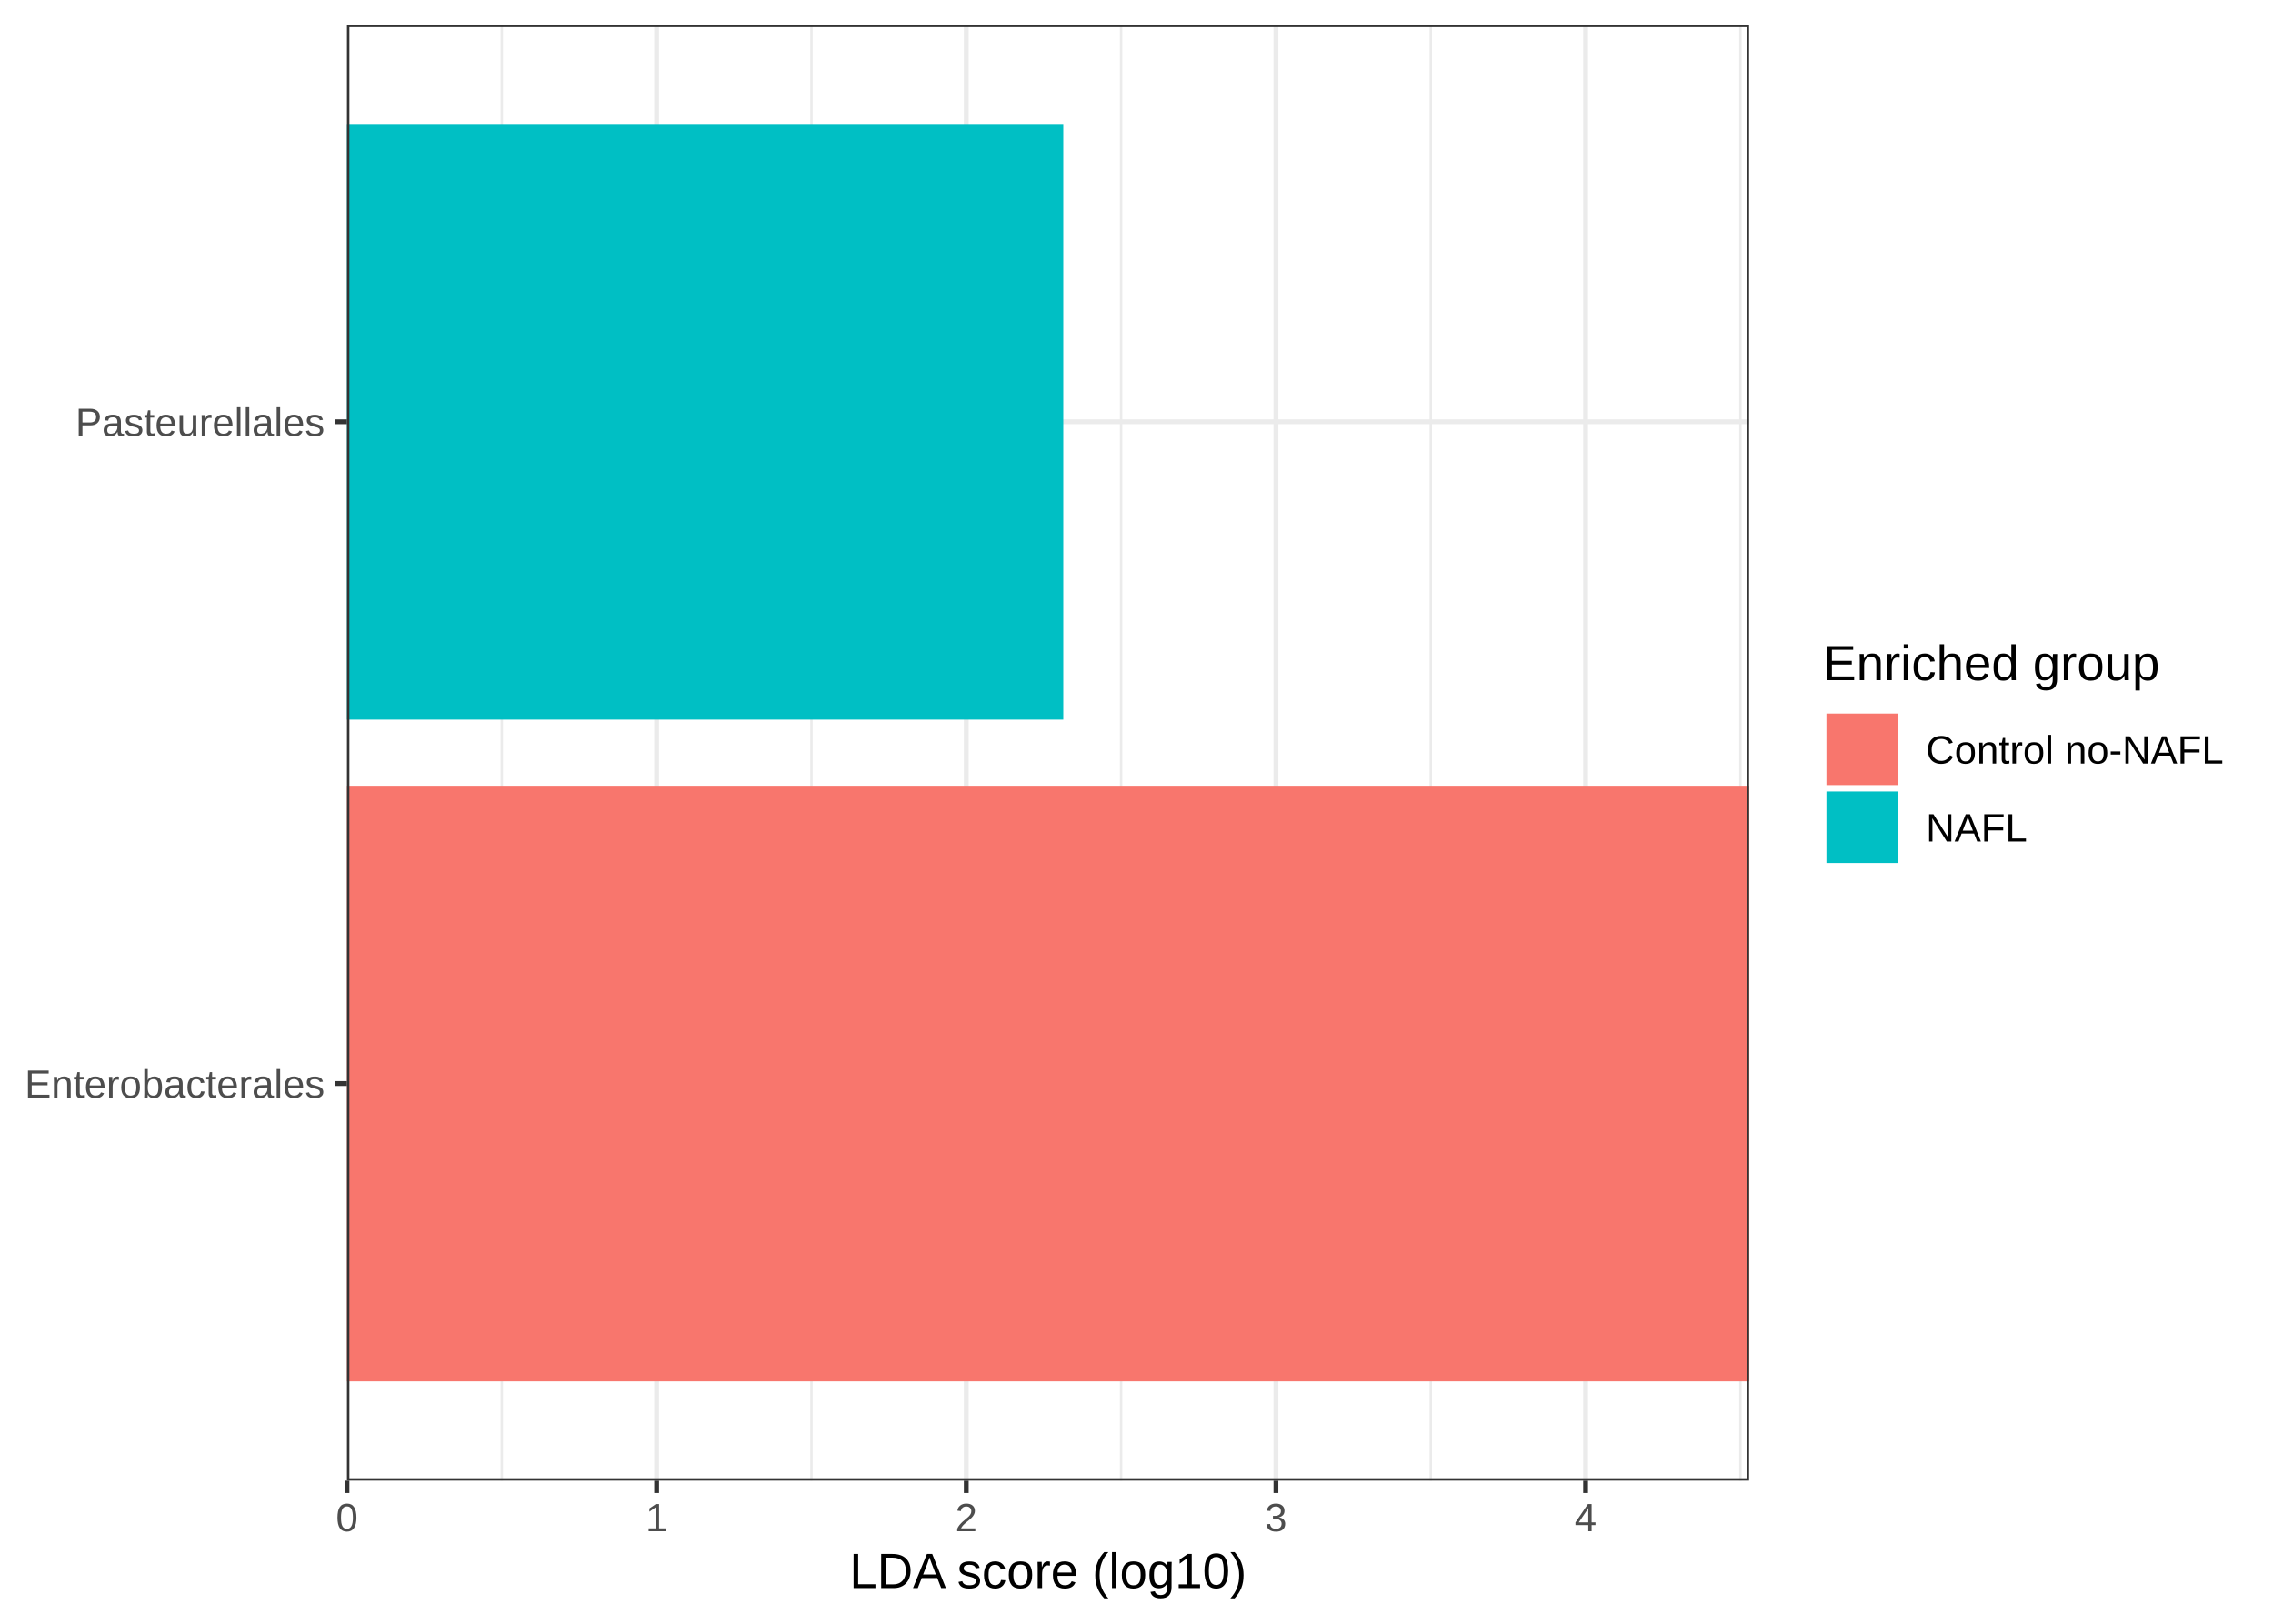
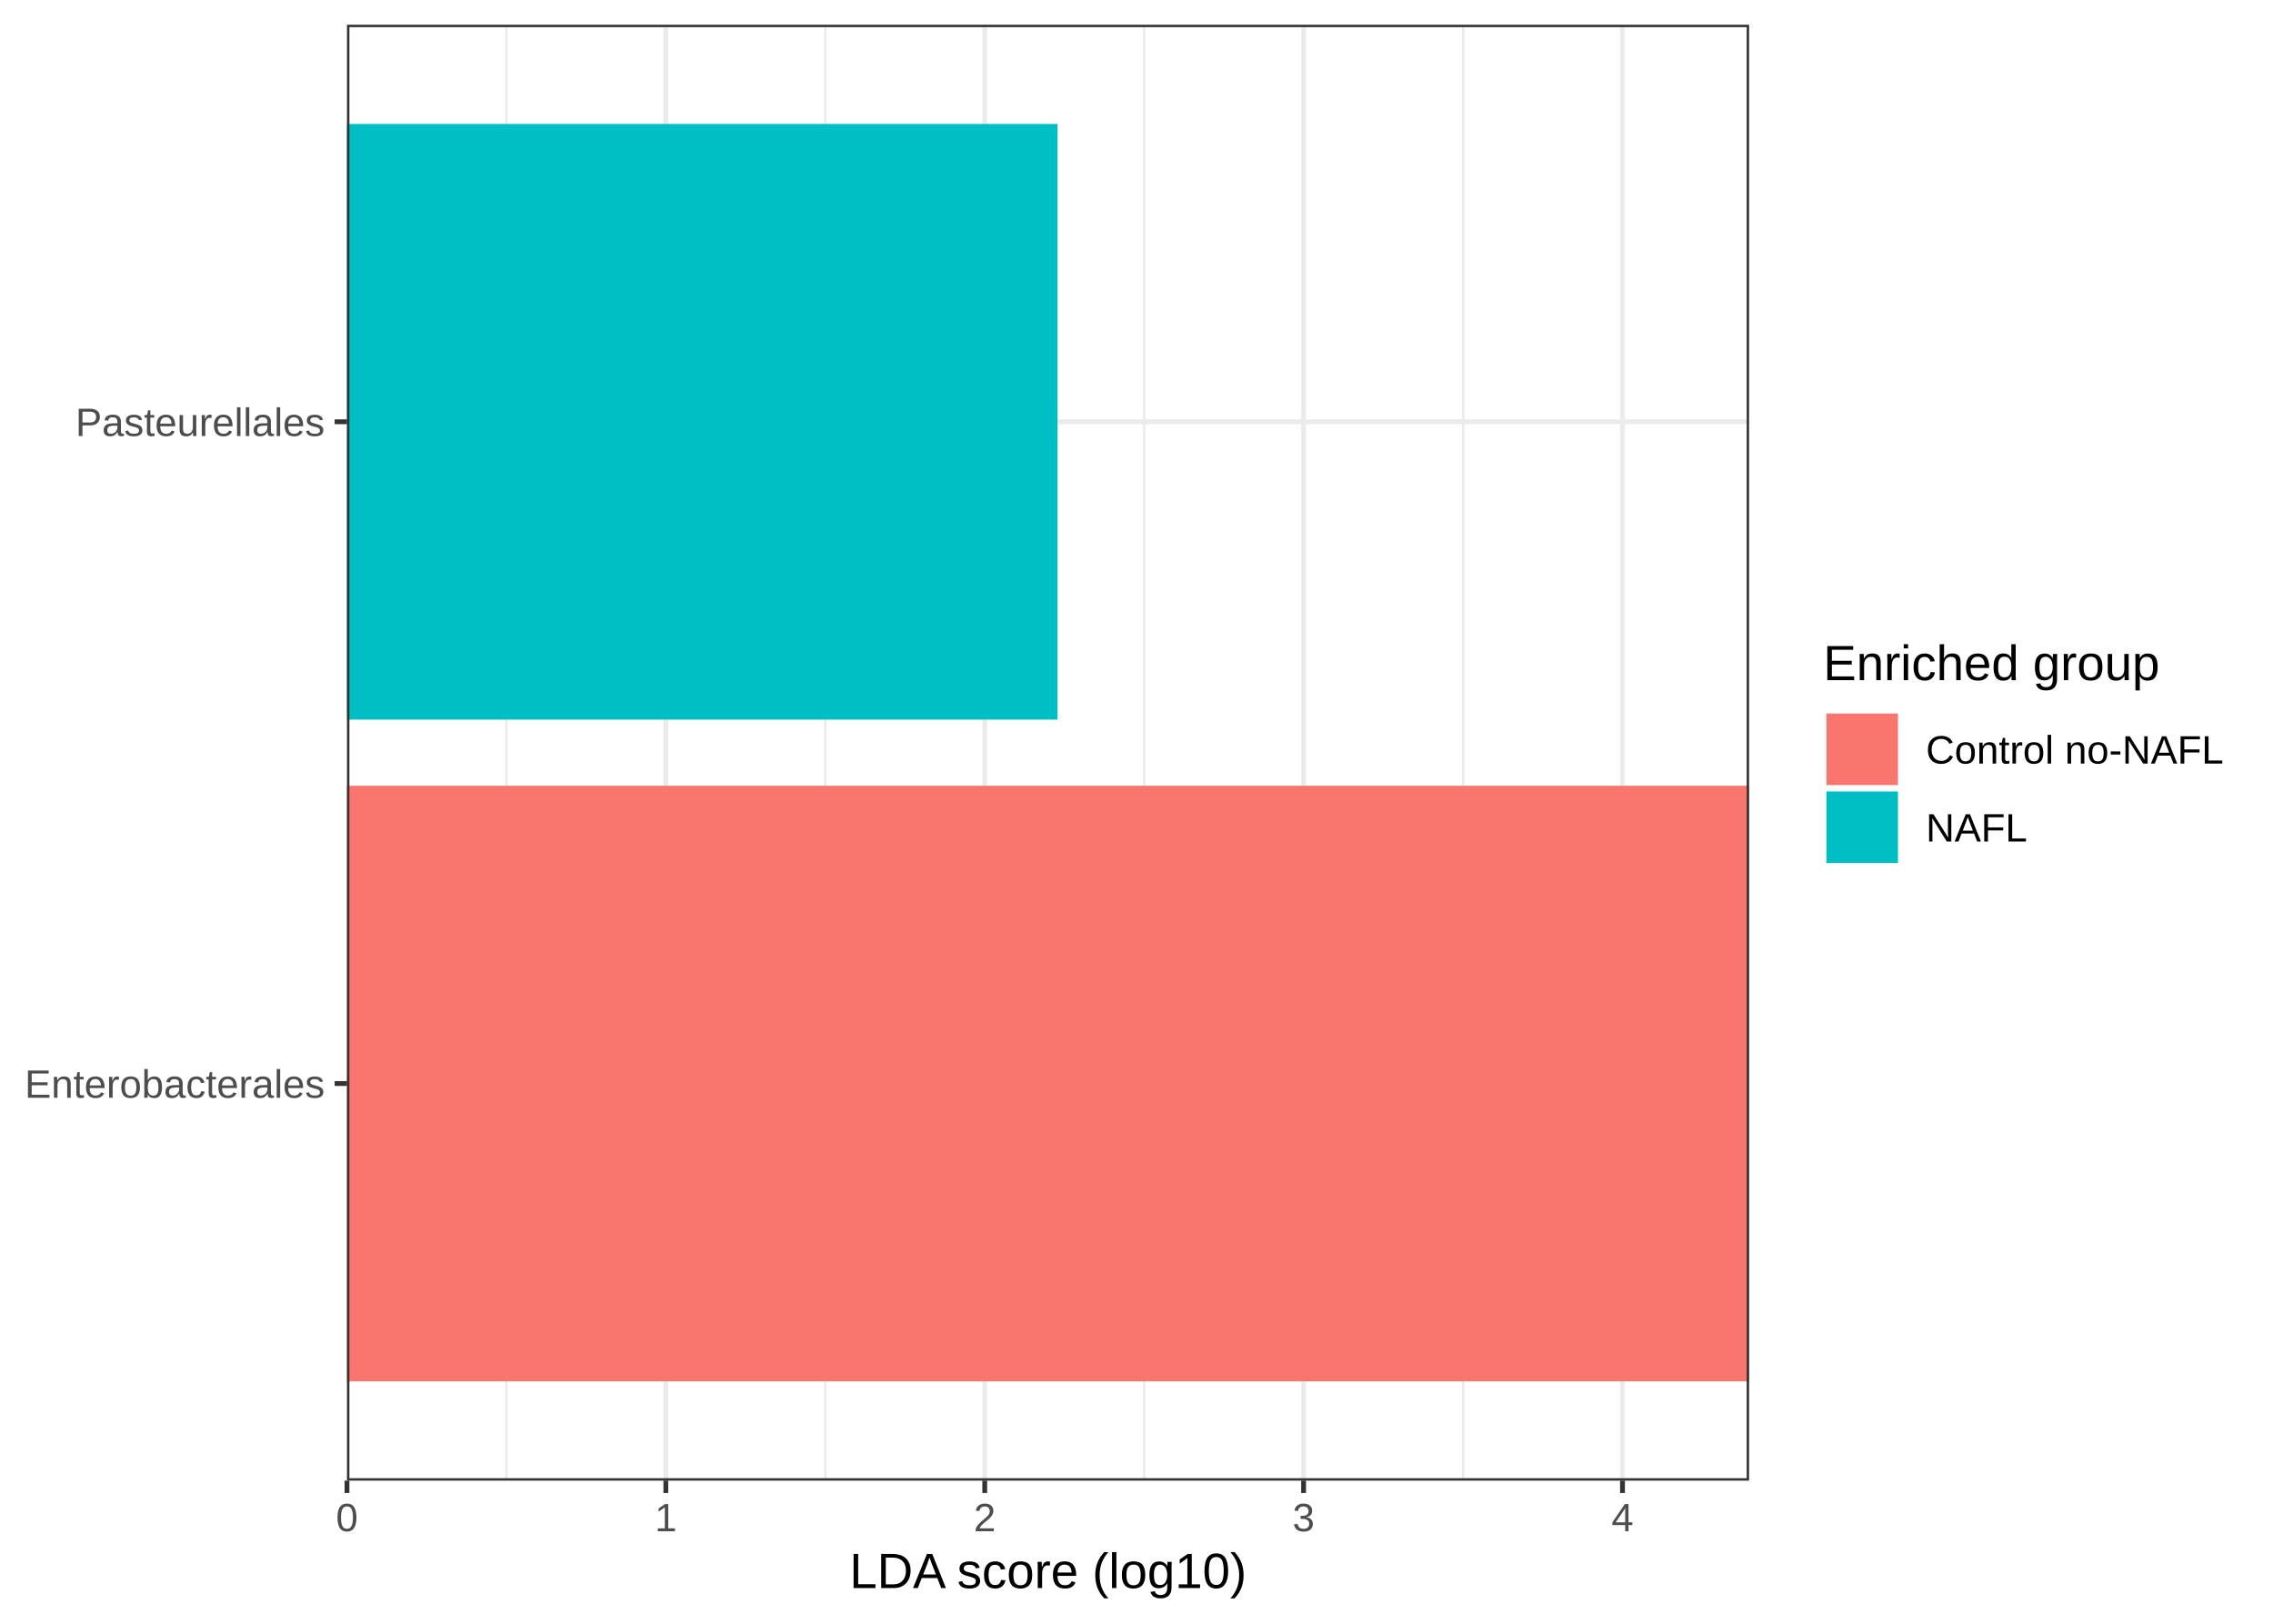
<svg xmlns="http://www.w3.org/2000/svg" class="svglite" width="504.00pt" height="360.00pt" viewBox="0 0 504.00 360.00">
  <defs>
    <style type="text/css">
    .svglite line, .svglite polyline, .svglite polygon, .svglite path, .svglite rect, .svglite circle {
      fill: none;
      stroke: #000000;
      stroke-linecap: round;
      stroke-linejoin: round;
      stroke-miterlimit: 10.00;
    }
    .svglite text {
      white-space: pre;
    }
  </style>
  </defs>
  <rect width="100%" height="100%" style="stroke: none; fill: #FFFFFF;" />
  <defs>
    <clipPath id="cpMC4wMHw1MDQuMDB8MC4wMHwzNjAuMDA=">
      <rect x="0.00" y="0.00" width="504.00" height="360.00" />
    </clipPath>
  </defs>
  <g clip-path="url(#cpMC4wMHw1MDQuMDB8MC4wMHwzNjAuMDA=)">
    <rect x="0" y="0.00" width="504.00" height="360.00" style="stroke-width: 1.07; stroke: #FFFFFF; fill: #FFFFFF;" />
  </g>
  <defs>
    <clipPath id="cpNzYuOTR8Mzg3LjgzfDUuNDh8MzI4LjI3">
      <rect x="76.94" y="5.48" width="310.89" height="322.79" />
    </clipPath>
  </defs>
  <g clip-path="url(#cpNzYuOTR8Mzg3LjgzfDUuNDh8MzI4LjI3)">
    <rect x="76.94" y="5.48" width="310.89" height="322.79" style="stroke-width: 1.07; stroke: none; fill: #FFFFFF;" />
-     <polyline points="111.27,328.27 111.27,5.48 " style="stroke-width: 0.53; stroke: #EBEBEB; stroke-linecap: butt;" />
-     <polyline points="179.93,328.27 179.93,5.48 " style="stroke-width: 0.53; stroke: #EBEBEB; stroke-linecap: butt;" />
-     <polyline points="248.59,328.27 248.59,5.48 " style="stroke-width: 0.53; stroke: #EBEBEB; stroke-linecap: butt;" />
-     <polyline points="317.25,328.27 317.25,5.48 " style="stroke-width: 0.53; stroke: #EBEBEB; stroke-linecap: butt;" />
-     <polyline points="385.91,328.27 385.91,5.48 " style="stroke-width: 0.53; stroke: #EBEBEB; stroke-linecap: butt;" />
+     <polyline points="112.29,328.27 112.29,5.48 " style="stroke-width: 0.53; stroke: #EBEBEB; stroke-linecap: butt;" />
+     <polyline points="183.00,328.27 183.00,5.48 " style="stroke-width: 0.53; stroke: #EBEBEB; stroke-linecap: butt;" />
+     <polyline points="253.70,328.27 253.70,5.48 " style="stroke-width: 0.53; stroke: #EBEBEB; stroke-linecap: butt;" />
+     <polyline points="324.41,328.27 324.41,5.48 " style="stroke-width: 0.53; stroke: #EBEBEB; stroke-linecap: butt;" />
    <polyline points="76.94,240.23 387.83,240.23 " style="stroke-width: 1.07; stroke: #EBEBEB; stroke-linecap: butt;" />
    <polyline points="76.94,93.51 387.83,93.51 " style="stroke-width: 1.07; stroke: #EBEBEB; stroke-linecap: butt;" />
    <polyline points="76.94,328.27 76.94,5.48 " style="stroke-width: 1.07; stroke: #EBEBEB; stroke-linecap: butt;" />
-     <polyline points="145.60,328.27 145.60,5.48 " style="stroke-width: 1.07; stroke: #EBEBEB; stroke-linecap: butt;" />
-     <polyline points="214.26,328.27 214.26,5.48 " style="stroke-width: 1.07; stroke: #EBEBEB; stroke-linecap: butt;" />
-     <polyline points="282.92,328.27 282.92,5.48 " style="stroke-width: 1.07; stroke: #EBEBEB; stroke-linecap: butt;" />
-     <polyline points="351.58,328.27 351.58,5.48 " style="stroke-width: 1.07; stroke: #EBEBEB; stroke-linecap: butt;" />
+     <polyline points="147.64,328.27 147.64,5.48 " style="stroke-width: 1.07; stroke: #EBEBEB; stroke-linecap: butt;" />
+     <polyline points="218.35,328.27 218.35,5.48 " style="stroke-width: 1.07; stroke: #EBEBEB; stroke-linecap: butt;" />
+     <polyline points="289.05,328.27 289.05,5.48 " style="stroke-width: 1.07; stroke: #EBEBEB; stroke-linecap: butt;" />
+     <polyline points="359.76,328.27 359.76,5.48 " style="stroke-width: 1.07; stroke: #EBEBEB; stroke-linecap: butt;" />
    <rect x="76.94" y="174.21" width="310.89" height="132.05" style="stroke-width: 1.07; stroke: none; stroke-linecap: square; stroke-linejoin: miter; fill: #F8766D;" />
-     <rect x="76.94" y="27.49" width="158.83" height="132.05" style="stroke-width: 1.07; stroke: none; stroke-linecap: square; stroke-linejoin: miter; fill: #00BFC4;" />
+     <rect x="76.94" y="27.49" width="157.55" height="132.05" style="stroke-width: 1.07; stroke: none; stroke-linecap: square; stroke-linejoin: miter; fill: #00BFC4;" />
    <rect x="76.94" y="5.48" width="310.89" height="322.79" style="stroke-width: 1.07; stroke: #333333;" />
  </g>
  <g clip-path="url(#cpMC4wMHw1MDQuMDB8MC4wMHwzNjAuMDA=)">
    <text x="72.01" y="243.39" text-anchor="end" style="font-size: 8.80px;fill: #4D4D4D; font-family: &quot;Arial&quot;;" textLength="66.53px" lengthAdjust="spacingAndGlyphs">Enterobacterales</text>
    <text x="72.01" y="96.67" text-anchor="end" style="font-size: 8.80px;fill: #4D4D4D; font-family: &quot;Arial&quot;;" textLength="55.27px" lengthAdjust="spacingAndGlyphs">Pasteurellales</text>
    <polyline points="74.20,240.23 76.94,240.23 " style="stroke-width: 1.07; stroke: #333333; stroke-linecap: butt;" />
    <polyline points="74.20,93.51 76.94,93.51 " style="stroke-width: 1.07; stroke: #333333; stroke-linecap: butt;" />
    <polyline points="76.94,331.01 76.94,328.27 " style="stroke-width: 1.07; stroke: #333333; stroke-linecap: butt;" />
-     <polyline points="145.60,331.01 145.60,328.27 " style="stroke-width: 1.07; stroke: #333333; stroke-linecap: butt;" />
-     <polyline points="214.26,331.01 214.26,328.27 " style="stroke-width: 1.07; stroke: #333333; stroke-linecap: butt;" />
-     <polyline points="282.92,331.01 282.92,328.27 " style="stroke-width: 1.07; stroke: #333333; stroke-linecap: butt;" />
-     <polyline points="351.58,331.01 351.58,328.27 " style="stroke-width: 1.07; stroke: #333333; stroke-linecap: butt;" />
+     <polyline points="147.64,331.01 147.64,328.27 " style="stroke-width: 1.07; stroke: #333333; stroke-linecap: butt;" />
+     <polyline points="218.35,331.01 218.35,328.27 " style="stroke-width: 1.07; stroke: #333333; stroke-linecap: butt;" />
+     <polyline points="289.05,331.01 289.05,328.27 " style="stroke-width: 1.07; stroke: #333333; stroke-linecap: butt;" />
+     <polyline points="359.76,331.01 359.76,328.27 " style="stroke-width: 1.07; stroke: #333333; stroke-linecap: butt;" />
    <text x="76.94" y="339.50" text-anchor="middle" style="font-size: 8.80px;fill: #4D4D4D; font-family: &quot;Arial&quot;;" textLength="4.90px" lengthAdjust="spacingAndGlyphs">0</text>
-     <text x="145.60" y="339.50" text-anchor="middle" style="font-size: 8.80px;fill: #4D4D4D; font-family: &quot;Arial&quot;;" textLength="4.90px" lengthAdjust="spacingAndGlyphs">1</text>
-     <text x="214.26" y="339.50" text-anchor="middle" style="font-size: 8.80px;fill: #4D4D4D; font-family: &quot;Arial&quot;;" textLength="4.90px" lengthAdjust="spacingAndGlyphs">2</text>
-     <text x="282.92" y="339.50" text-anchor="middle" style="font-size: 8.80px;fill: #4D4D4D; font-family: &quot;Arial&quot;;" textLength="4.90px" lengthAdjust="spacingAndGlyphs">3</text>
-     <text x="351.58" y="339.50" text-anchor="middle" style="font-size: 8.80px;fill: #4D4D4D; font-family: &quot;Arial&quot;;" textLength="4.90px" lengthAdjust="spacingAndGlyphs">4</text>
+     <text x="147.64" y="339.50" text-anchor="middle" style="font-size: 8.80px;fill: #4D4D4D; font-family: &quot;Arial&quot;;" textLength="4.90px" lengthAdjust="spacingAndGlyphs">1</text>
+     <text x="218.35" y="339.50" text-anchor="middle" style="font-size: 8.80px;fill: #4D4D4D; font-family: &quot;Arial&quot;;" textLength="4.90px" lengthAdjust="spacingAndGlyphs">2</text>
+     <text x="289.05" y="339.50" text-anchor="middle" style="font-size: 8.80px;fill: #4D4D4D; font-family: &quot;Arial&quot;;" textLength="4.90px" lengthAdjust="spacingAndGlyphs">3</text>
+     <text x="359.76" y="339.50" text-anchor="middle" style="font-size: 8.80px;fill: #4D4D4D; font-family: &quot;Arial&quot;;" textLength="4.90px" lengthAdjust="spacingAndGlyphs">4</text>
    <text x="232.39" y="352.09" text-anchor="middle" style="font-size: 11.00px; font-family: &quot;Arial&quot;;" textLength="88.66px" lengthAdjust="spacingAndGlyphs">LDA score (log10)</text>
    <rect x="398.79" y="136.21" width="99.73" height="61.32" style="stroke-width: 1.07; stroke: none; fill: #FFFFFF;" />
    <text x="404.27" y="150.80" style="font-size: 11.00px; font-family: &quot;Arial&quot;;" textLength="74.62px" lengthAdjust="spacingAndGlyphs">Enriched group</text>
    <rect x="404.27" y="157.49" width="17.28" height="17.28" style="stroke-width: 1.07; stroke: none; fill: #FFFFFF;" />
    <rect x="404.98" y="158.20" width="15.86" height="15.86" style="stroke-width: 1.07; stroke: none; stroke-linecap: square; stroke-linejoin: miter; fill: #F8766D;" />
    <rect x="404.27" y="174.77" width="17.28" height="17.28" style="stroke-width: 1.07; stroke: none; fill: #FFFFFF;" />
    <rect x="404.98" y="175.48" width="15.86" height="15.86" style="stroke-width: 1.07; stroke: none; stroke-linecap: square; stroke-linejoin: miter; fill: #00BFC4;" />
    <text x="427.03" y="169.29" style="font-size: 8.80px; font-family: &quot;Arial&quot;;" textLength="66.01px" lengthAdjust="spacingAndGlyphs">Control no-NAFL</text>
    <text x="427.03" y="186.57" style="font-size: 8.80px; font-family: &quot;Arial&quot;;" textLength="22.49px" lengthAdjust="spacingAndGlyphs">NAFL</text>
  </g>
</svg>
